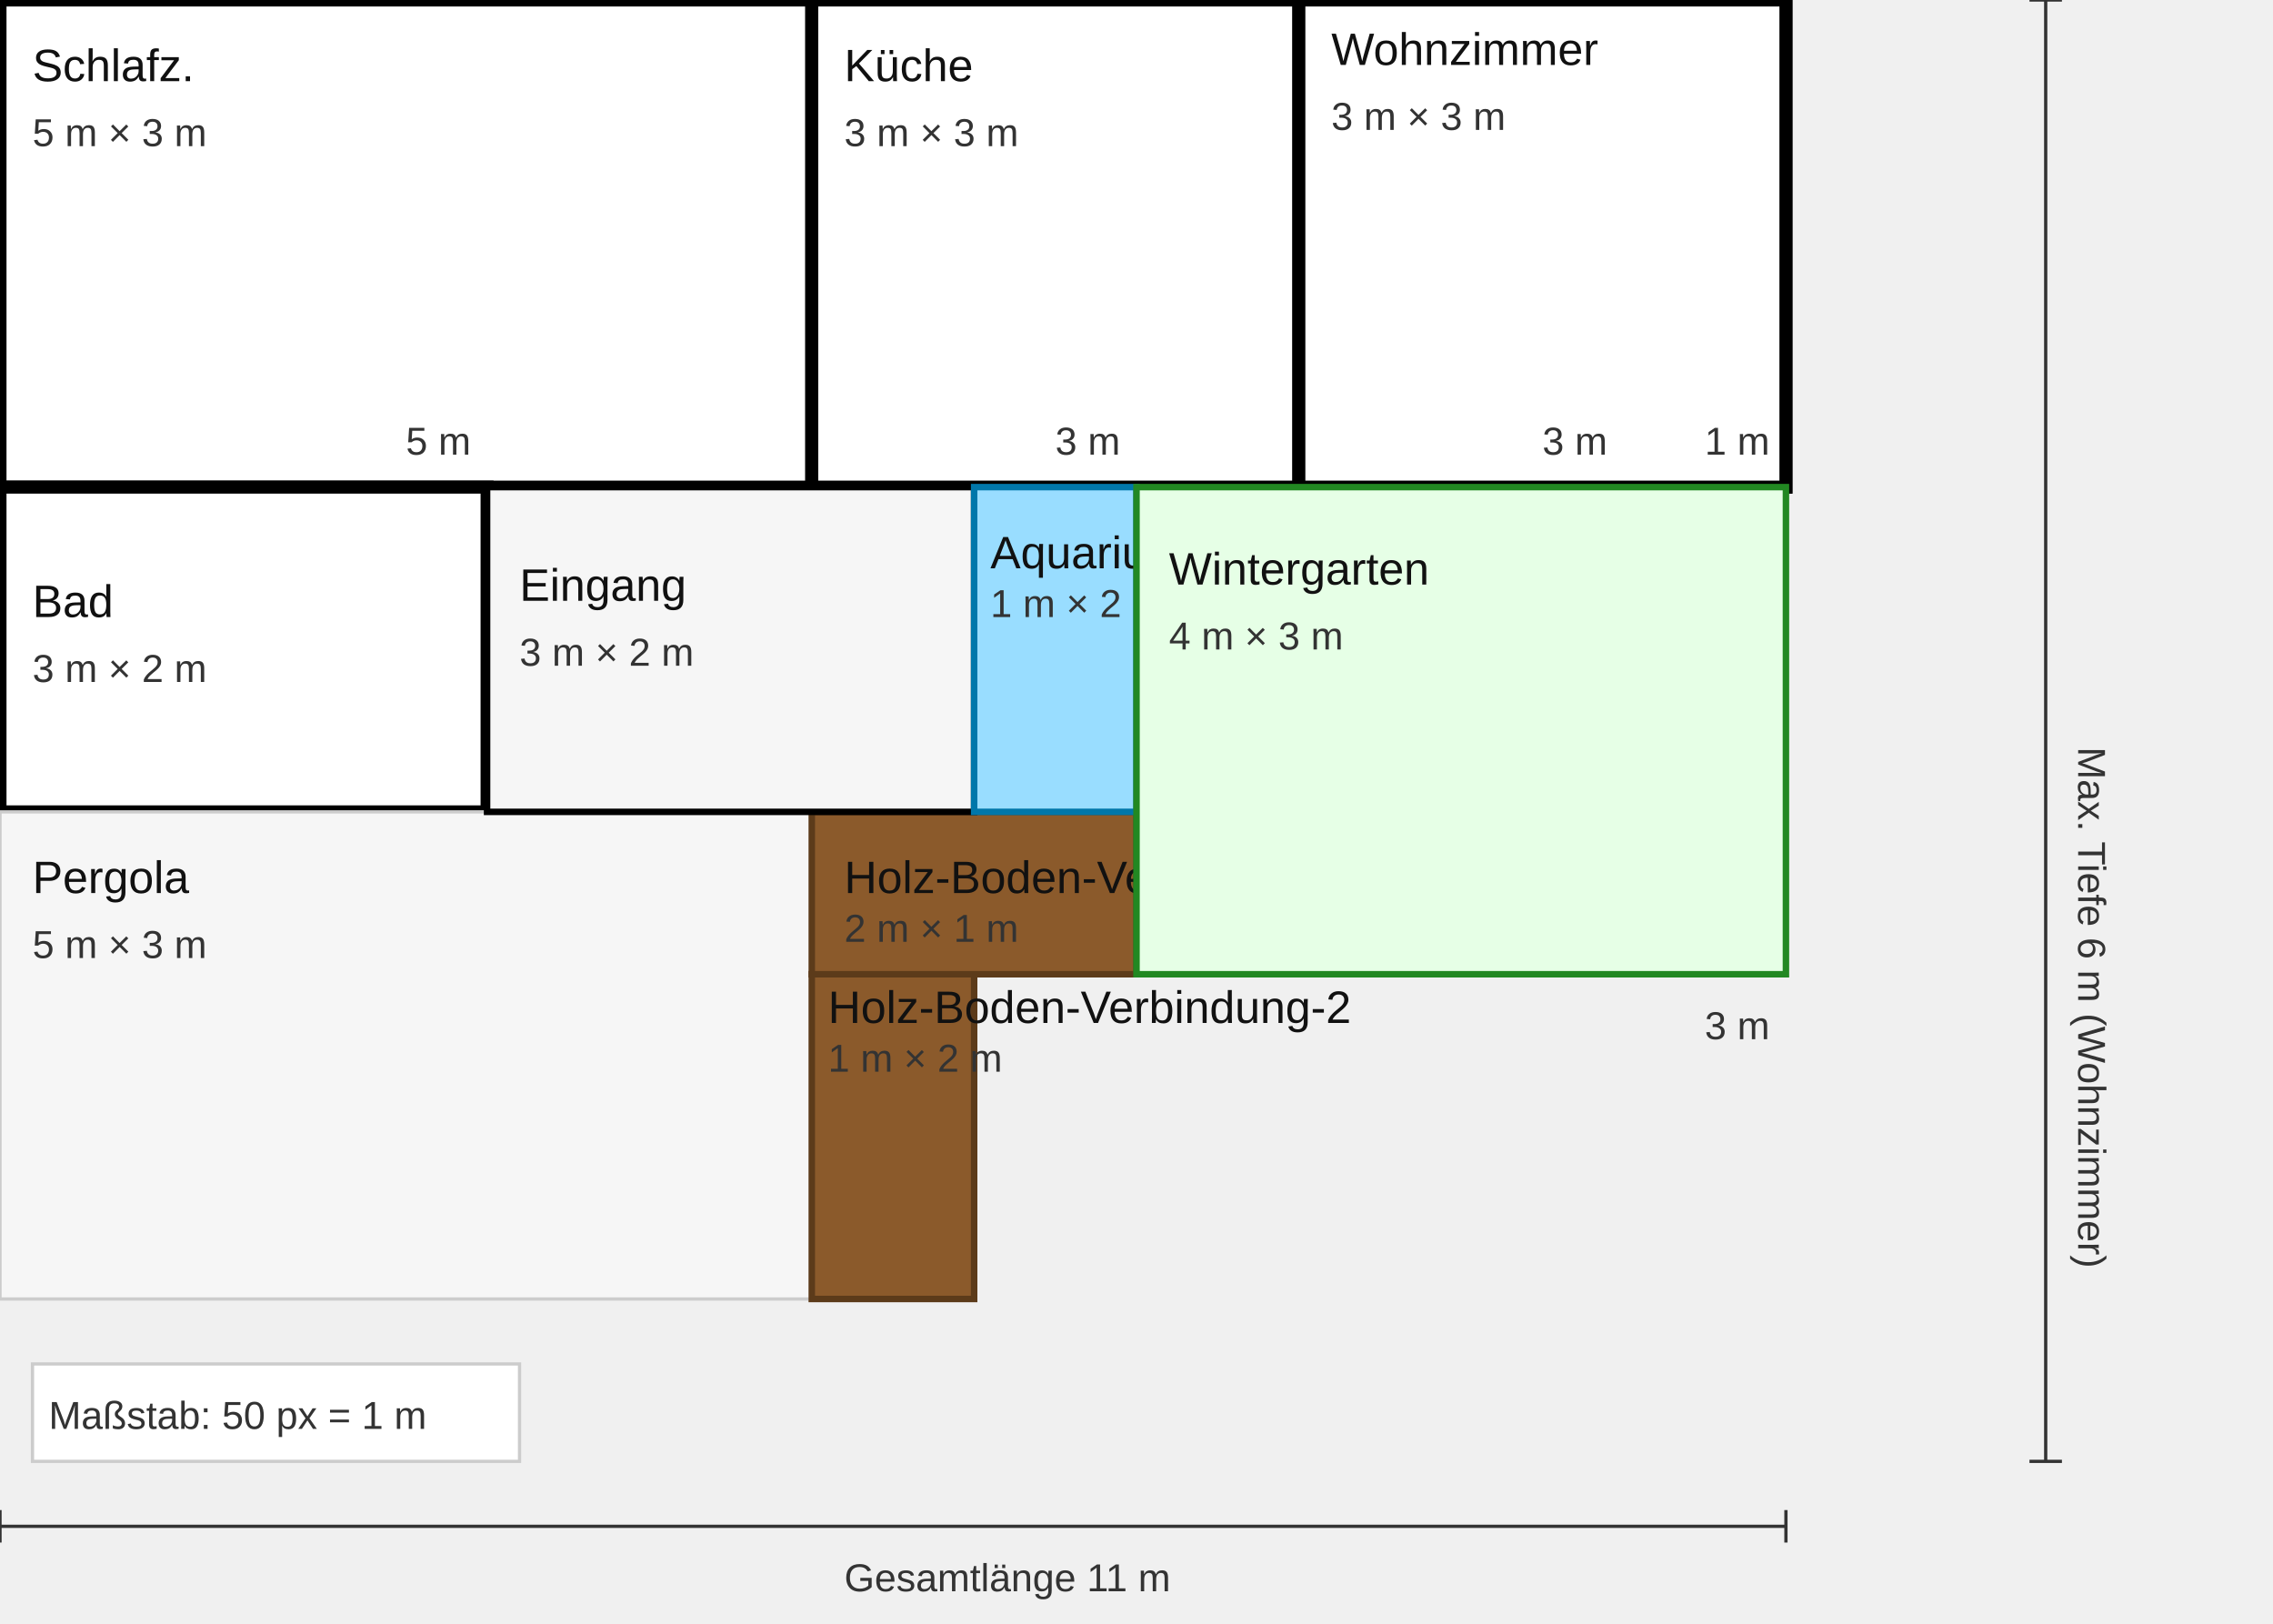
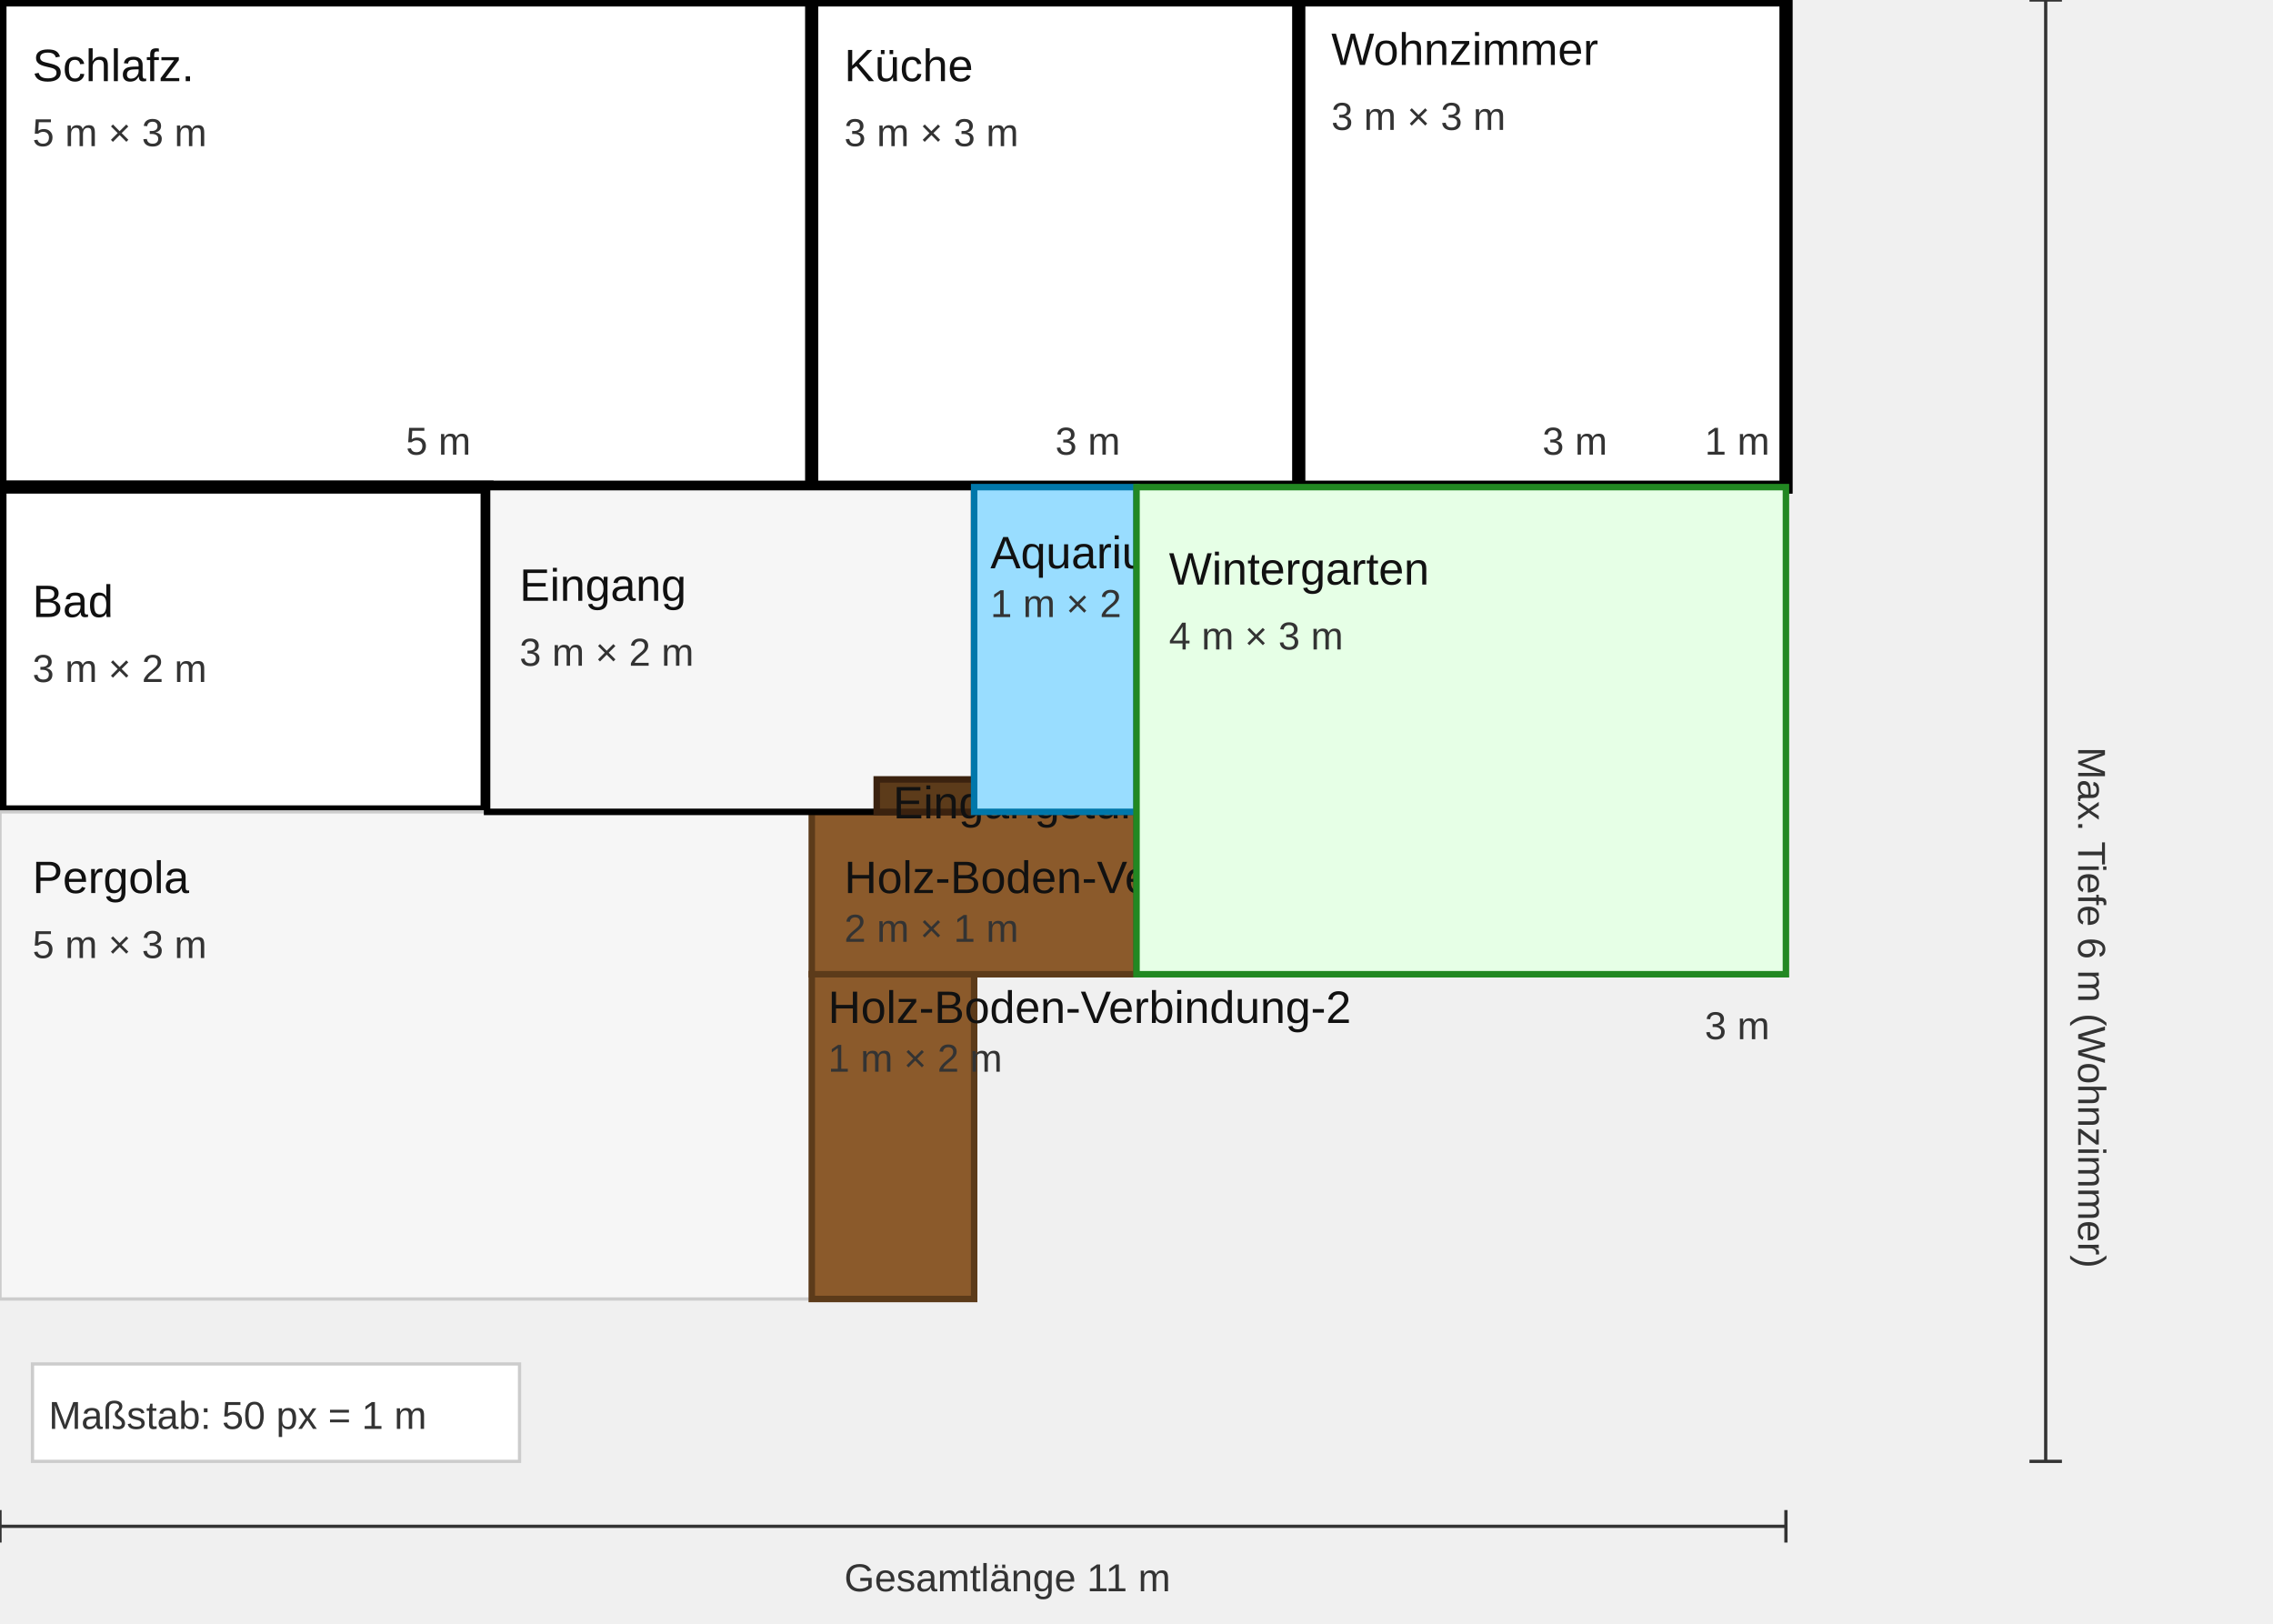
<svg xmlns="http://www.w3.org/2000/svg" width="700" height="500" viewBox="0 0 700 500">
  <style>
    .wall{fill:#ffffff;stroke:#000000;stroke-width:4}
    .room-label{font-family:Arial, Helvetica, sans-serif;font-size:14px;fill:#111}
    .dim{font-family:Arial, Helvetica, sans-serif;font-size:12px;fill:#333}
    .thin{stroke:#333;stroke-width:1}
  </style>
  <rect class="wall" x="0" y="0" width="550" height="150" />
  <rect class="wall" x="0" y="0" width="250" height="150" />
  <text x="10" y="25" class="room-label">Schlafz.</text>
  <text x="10" y="45" class="dim">5 m × 3 m</text>
  <rect class="wall" x="250" y="0" width="150" height="150" />
  <text x="260" y="25" class="room-label">Küche</text>
  <text x="260" y="45" class="dim">3 m × 3 m</text>
  <rect class="wall" x="0" y="150" width="150" height="100" />
  <text x="10" y="190" class="room-label">Bad</text>
  <text x="10" y="210" class="dim">3 m × 2 m</text>
  <rect x="0" y="250" width="250" height="150" fill="#f6f6f6" stroke="#ccc" stroke-width="1" />
  <text x="10" y="275" class="room-label">Pergola</text>
  <text x="10" y="295" class="dim">5 m × 3 m</text>
  <rect x="250" y="300" width="50" height="100" fill="#8B5A2B" stroke="#5c3b1a" stroke-width="2" />
  <text x="255" y="315" class="room-label">Holz-Boden-Verbindung-2</text>
  <text x="255" y="330" class="dim">1 m × 2 m</text>
  <rect x="250" y="250" width="100" height="50" fill="#8B5A2B" stroke="#5c3b1a" stroke-width="2" />
  <text x="260" y="275" class="room-label">Holz-Boden-Verbindung-1</text>
  <text x="260" y="290" class="dim">2 m × 1 m</text>
  <rect class="wall" x="400" y="0" width="150" height="150" />
  <text x="410" y="20" class="room-label">Wohnzimmer</text>
  <text x="410" y="40" class="dim">3 m × 3 m</text>
  <rect x="150" y="150" width="150" height="100" fill="#f6f6f6" stroke="#000" stroke-width="2" />
  <text x="160" y="185" class="room-label">Eingang</text>
  <text x="160" y="205" class="dim">3 m × 2 m</text>
+   <rect x="270" y="240" width="30" height="10" fill="#5c3b1a" stroke="#3b220f" stroke-width="2" />
+   <text x="275" y="252" class="room-label">Eingangstür</text>
  <rect x="300" y="150" width="50" height="100" fill="#99ddff" stroke="#0077aa" stroke-width="2" />
  <text x="305" y="175" class="room-label">Aquarium</text>
  <text x="305" y="190" class="dim">1 m × 2 m</text>
  <rect x="350" y="150" width="200" height="150" fill="#e6ffe6" stroke="#228822" stroke-width="2" />
  <text x="360" y="180" class="room-label">Wintergarten</text>
  <text x="360" y="200" class="dim">4 m × 3 m</text>
  <line class="thin" x1="0" y1="470" x2="550" y2="470" />
  <line class="thin" x1="0" y1="465" x2="0" y2="475" />
  <line class="thin" x1="550" y1="465" x2="550" y2="475" />
  <text x="260" y="490" class="dim">Gesamtlänge 11 m</text>
  <line class="thin" x1="630" y1="0" x2="630" y2="450" />
  <line class="thin" x1="625" y1="0" x2="635" y2="0" />
  <line class="thin" x1="625" y1="450" x2="635" y2="450" />
  <text x="640" y="230" class="dim" transform="rotate(90 640,230)">Max. Tiefe 6 m (Wohnzimmer)</text>
  <text x="125" y="140" class="dim">5 m</text>
  <text x="325" y="140" class="dim">3 m</text>
  <text x="475" y="140" class="dim">3 m</text>
  <text x="525" y="140" class="dim">1 m</text>
  <text x="525" y="320" class="dim">3 m</text>
  <rect x="10" y="420" width="150" height="30" fill="#fff" stroke="#ccc" />
  <text x="15" y="440" class="dim">Maßstab: 50 px = 1 m</text>
</svg>
